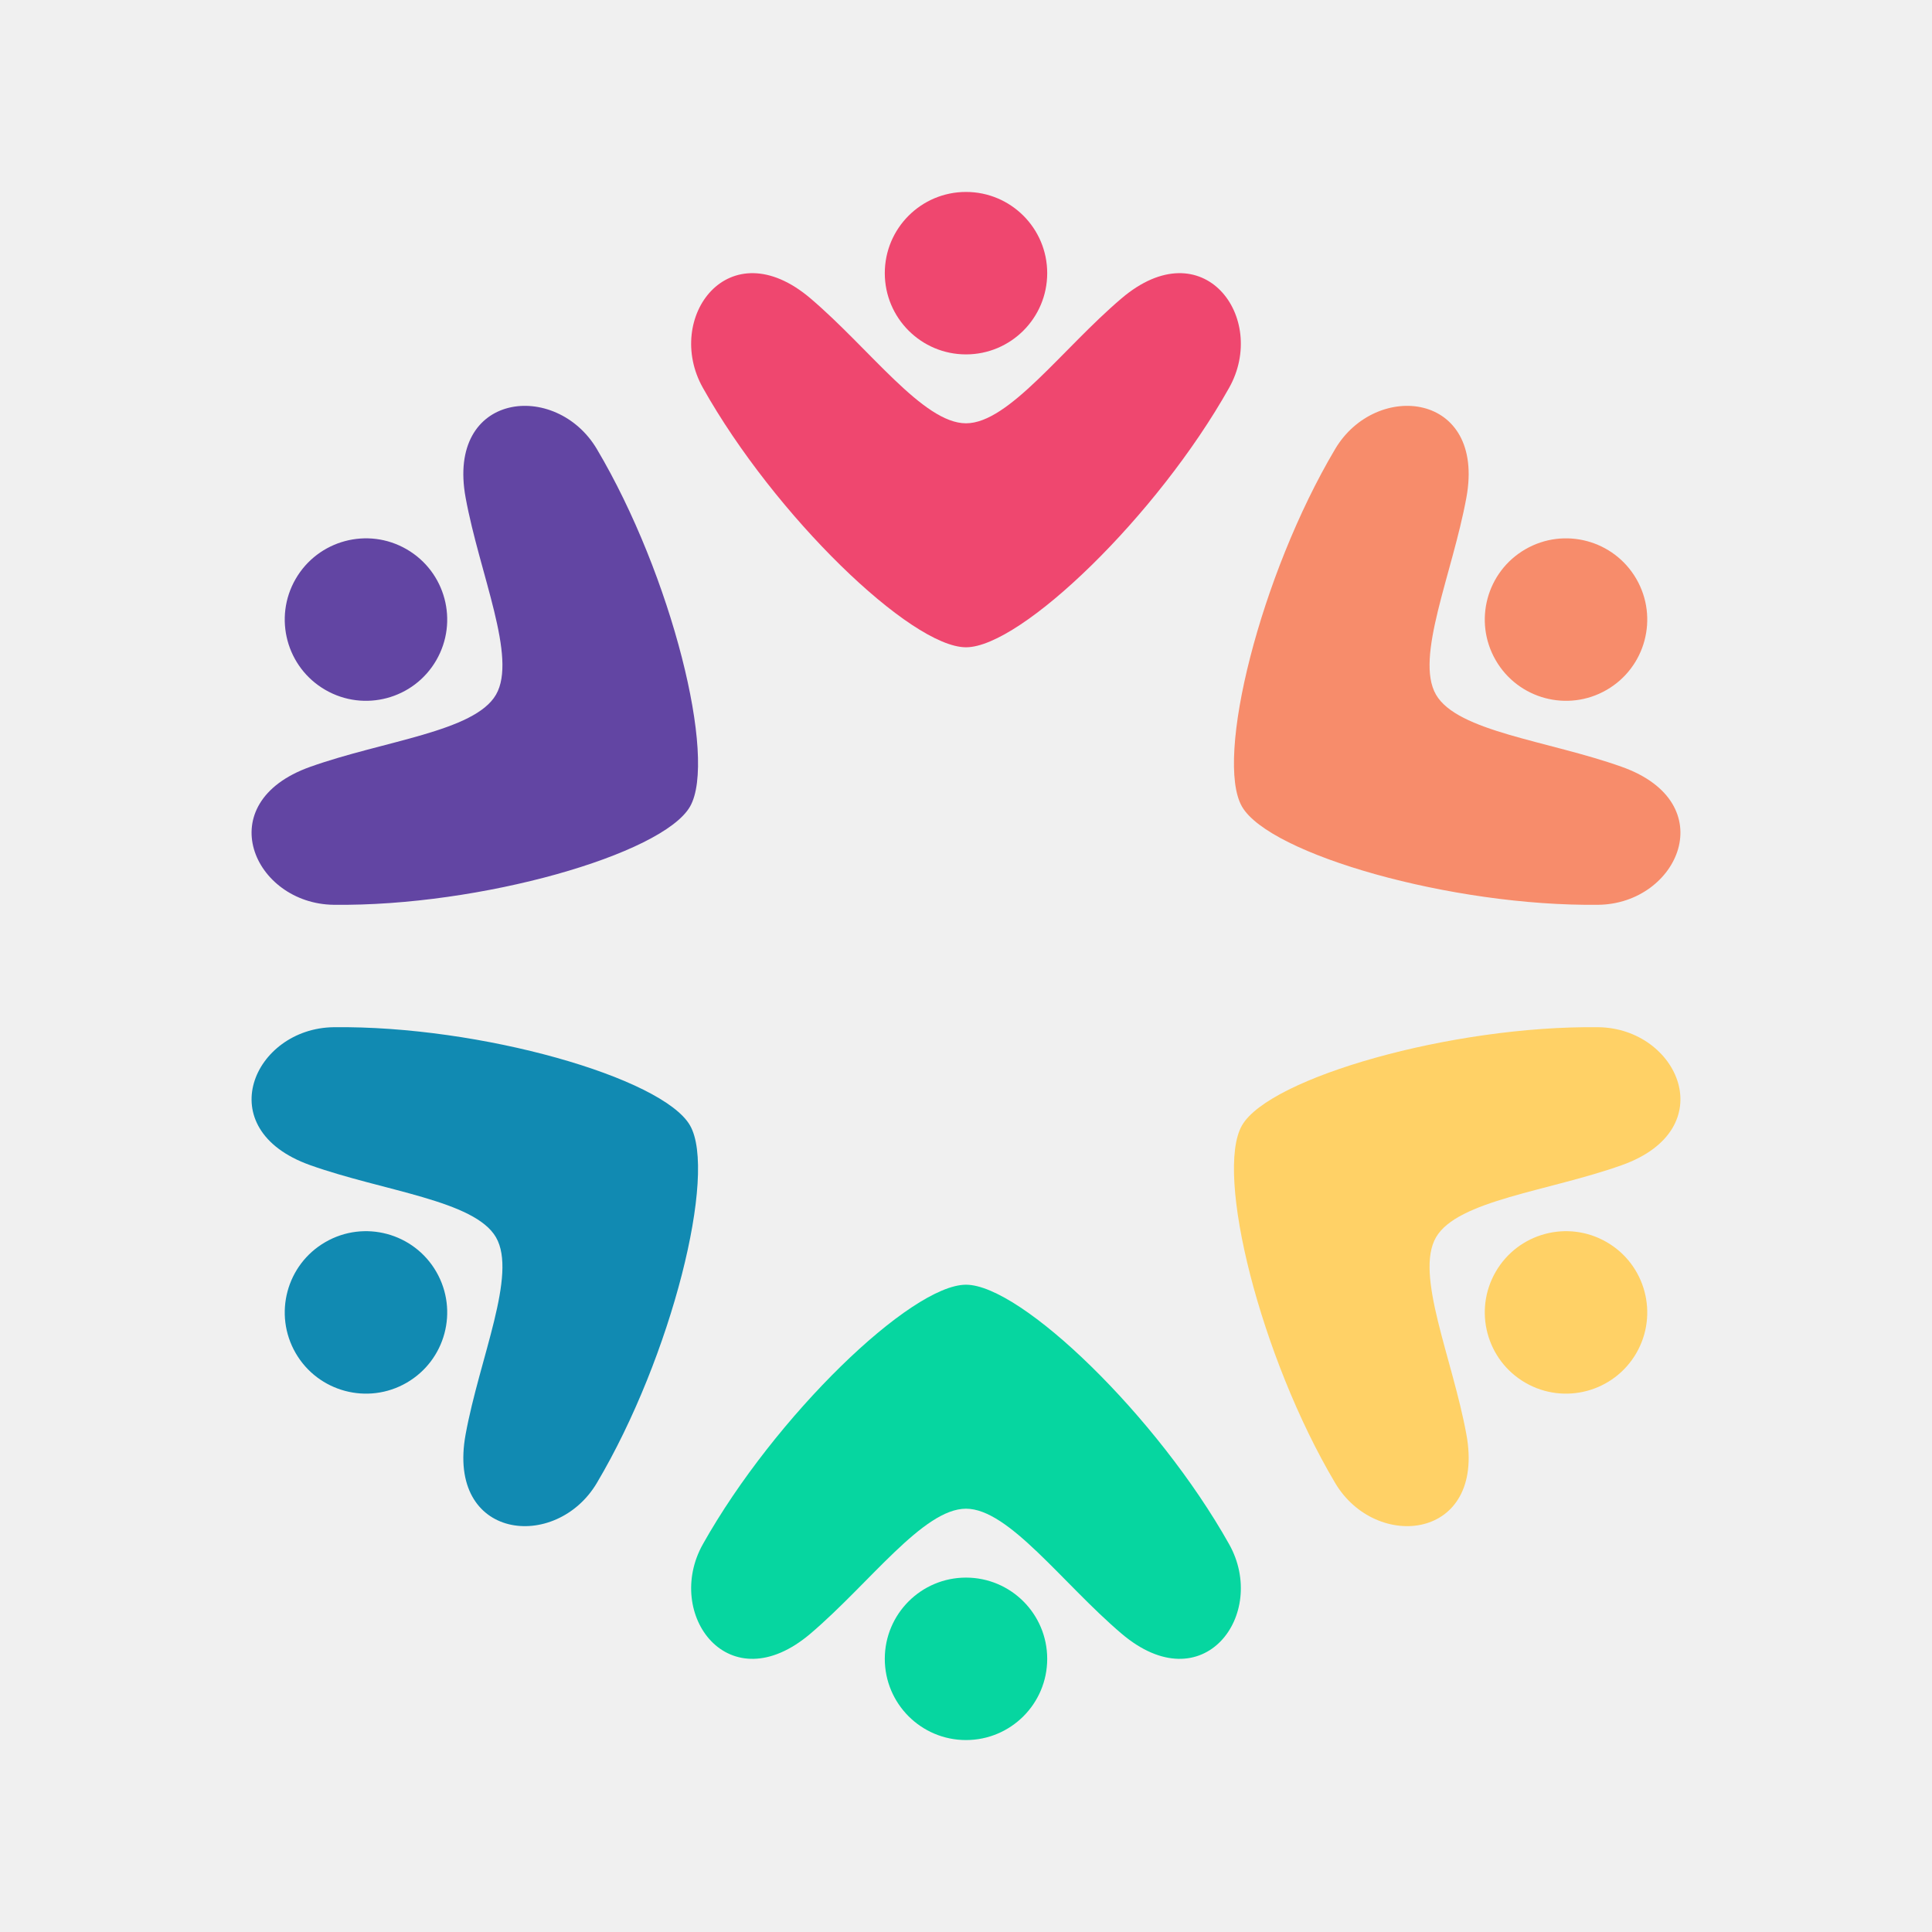
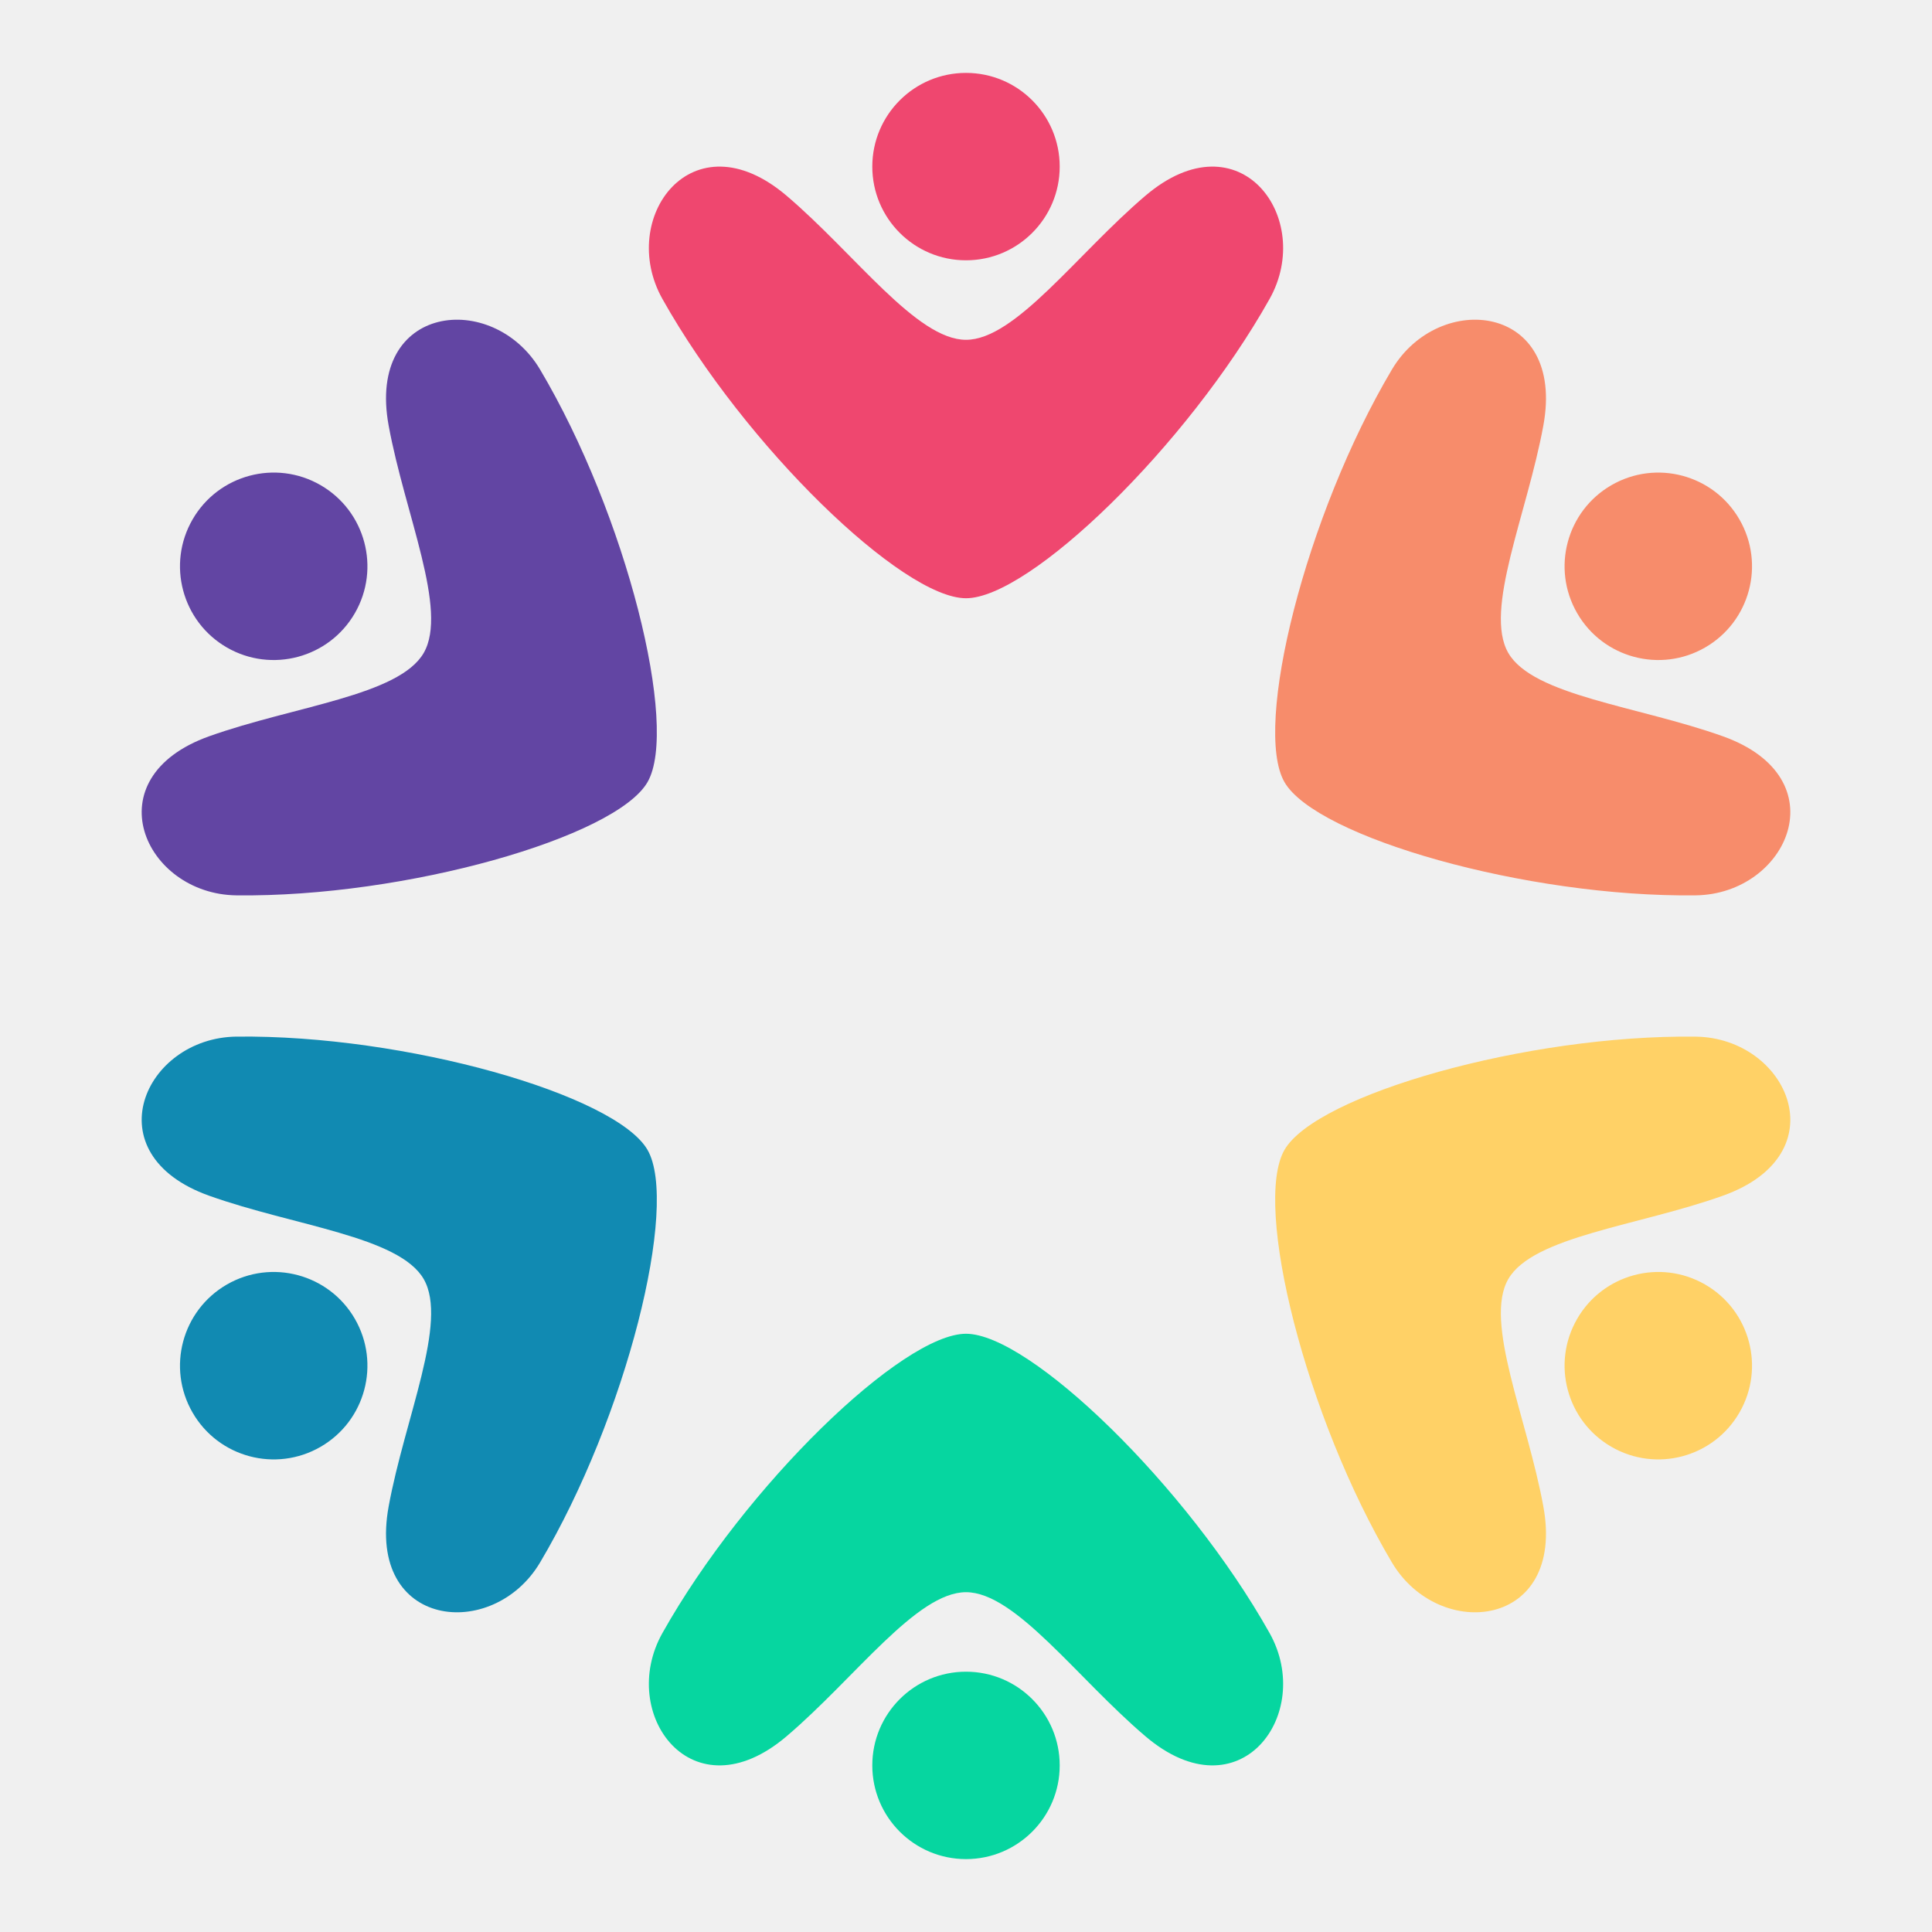
<svg xmlns="http://www.w3.org/2000/svg" width="60" height="60" viewBox="0 0 60 60" fill="none">
-   <path d="M34.827 9.269C37.374 7.102 39.388 9.877 38.172 12.043C35.942 16.016 31.71 20.102 30 20.102C28.29 20.101 24.058 16.016 21.828 12.043C20.612 9.877 22.626 7.102 25.173 9.269C27.014 10.835 28.67 13.146 30 13.146C31.33 13.146 32.986 10.835 34.827 9.269Z" fill="#EF476F" />
-   <path d="M50.367 23.815C53.517 24.937 52.121 28.069 49.637 28.099C45.082 28.154 39.428 26.532 38.572 25.051C37.717 23.569 39.14 17.862 41.465 13.944C42.733 11.808 46.143 12.165 45.54 15.454C45.104 17.832 43.931 20.421 44.596 21.573C45.261 22.725 48.09 23.003 50.367 23.815Z" fill="#F78C6B" />
-   <path d="M50.819 17.98C51.515 19.187 51.102 20.73 49.895 21.426C48.689 22.123 47.146 21.709 46.45 20.503C45.753 19.296 46.166 17.754 47.373 17.057C48.579 16.361 50.122 16.774 50.819 17.98Z" fill="#F78C6B" />
-   <path d="M45.54 44.546C46.143 47.835 42.733 48.192 41.465 46.056C39.14 42.138 37.717 36.431 38.572 34.949C39.428 33.468 45.082 31.846 49.637 31.901C52.121 31.931 53.517 35.063 50.367 36.185C48.09 36.996 45.261 37.275 44.596 38.427C43.931 39.579 45.104 42.168 45.54 44.546Z" fill="#FFD166" />
-   <path d="M50.819 42.02C50.122 43.226 48.579 43.639 47.373 42.943C46.166 42.246 45.753 40.704 46.45 39.497C47.146 38.291 48.689 37.877 49.895 38.574C51.102 39.27 51.515 40.813 50.819 42.02Z" fill="#FFD166" />
-   <path d="M25.173 50.731C22.626 52.898 20.612 50.123 21.828 47.957C24.058 43.984 28.29 39.898 30 39.898C31.71 39.898 35.942 43.984 38.172 47.957C39.388 50.123 37.374 52.898 34.827 50.731C32.986 49.164 31.33 46.854 30 46.854C28.67 46.854 27.014 49.164 25.173 50.731Z" fill="#06D6A0" />
-   <path d="M30 54.039C28.607 54.039 27.478 52.91 27.478 51.517C27.478 50.124 28.607 48.994 30 48.994C31.393 48.994 32.522 50.124 32.522 51.517C32.522 52.91 31.393 54.039 30 54.039Z" fill="#06D6A0" />
-   <path d="M9.633 36.185C6.483 35.063 7.879 31.931 10.363 31.901C14.918 31.846 20.572 33.468 21.428 34.949C22.283 36.431 20.86 42.138 18.535 46.056C17.267 48.192 13.857 47.835 14.46 44.546C14.896 42.168 16.069 39.579 15.404 38.427C14.739 37.275 11.91 36.996 9.633 36.185Z" fill="#118AB2" />
-   <path d="M9.181 42.02C8.485 40.813 8.898 39.27 10.105 38.574C11.311 37.877 12.854 38.291 13.55 39.497C14.247 40.704 13.834 42.246 12.627 42.943C11.421 43.639 9.878 43.226 9.181 42.02Z" fill="#118AB2" />
-   <path d="M14.46 15.454C13.857 12.165 17.267 11.808 18.535 13.944C20.86 17.862 22.283 23.569 21.428 25.051C20.572 26.532 14.918 28.154 10.363 28.099C7.879 28.069 6.483 24.937 9.633 23.815C11.91 23.003 14.739 22.725 15.404 21.573C16.069 20.421 14.896 17.832 14.46 15.454Z" fill="#6245A3" />
-   <path d="M9.181 17.98C9.878 16.774 11.421 16.36 12.627 17.057C13.834 17.754 14.247 19.296 13.55 20.503C12.854 21.709 11.311 22.123 10.105 21.426C8.898 20.73 8.485 19.187 9.181 17.98Z" fill="#6245A3" />
-   <path d="M32.522 8.483C32.522 7.09 31.393 5.961 30 5.961C28.607 5.961 27.478 7.09 27.478 8.483C27.478 9.876 28.607 11.006 30 11.006C31.393 11.006 32.522 9.876 32.522 8.483Z" fill="#EF476F" />
+   <g clip-path="url(#clip0_2017_200)">
+     <path d="M35.57 6.08C38.508 3.581 40.832 6.782 39.429 9.282C36.856 13.865 31.974 18.579 30 18.579C28.026 18.579 23.144 13.865 20.571 9.282C19.168 6.782 21.492 3.581 24.43 6.08C26.555 7.888 28.465 10.553 30 10.553C31.535 10.553 33.445 7.888 35.57 6.08Z" fill="#EF476F" />
+     <path d="M53.5 22.864C57.134 24.159 55.523 27.772 52.657 27.806C47.401 27.87 40.877 25.999 39.891 24.29C38.904 22.581 40.545 15.995 43.228 11.475C44.691 9.01 48.626 9.422 47.93 13.217C47.427 15.961 46.074 18.947 46.841 20.277C47.609 21.606 50.872 21.927 53.5 22.864Z" fill="#F78C6B" />
+     <path d="M54.02 16.132C54.824 17.524 54.347 19.304 52.955 20.108C51.563 20.911 49.783 20.434 48.98 19.042C48.176 17.65 48.653 15.87 50.045 15.067C51.437 14.263 53.217 14.74 54.02 16.132Z" fill="#F78C6B" />
+     <path d="M47.93 46.783C48.626 50.578 44.691 50.99 43.228 48.525C40.545 44.005 38.904 37.419 39.891 35.71C40.877 34.001 47.401 32.13 52.657 32.194C55.523 32.228 57.134 35.842 53.5 37.136C50.872 38.073 47.609 38.394 46.841 39.723C46.074 41.053 47.427 44.039 47.93 46.783Z" fill="#FFD166" />
+     <path d="M54.02 43.868C53.217 45.26 51.437 45.737 50.045 44.933C48.653 44.13 48.176 42.35 48.98 40.958C49.783 39.566 51.563 39.089 52.955 39.892C54.347 40.696 54.824 42.476 54.02 43.868Z" fill="#FFD166" />
+     <path d="M24.43 53.92C21.492 56.419 19.168 53.218 20.571 50.718C23.144 46.135 28.026 41.421 30 41.421C31.974 41.421 36.856 46.135 39.429 50.718C40.832 53.218 38.508 56.419 35.57 53.92C33.445 52.112 31.535 49.447 30 49.447C28.465 49.447 26.555 52.112 24.43 53.92Z" fill="#06D6A0" />
+     <path d="M30 57.736C28.393 57.736 27.09 56.433 27.09 54.826C27.09 53.219 28.393 51.916 30 51.916C31.607 51.916 32.91 53.219 32.91 54.826C32.91 56.433 31.607 57.736 30 57.736Z" fill="#06D6A0" />
+     <path d="M6.5 37.136C2.866 35.842 4.477 32.228 7.343 32.193C12.599 32.13 19.122 34.001 20.109 35.71C21.096 37.419 19.455 44.005 16.772 48.525C15.309 50.99 11.374 50.578 12.07 46.783C12.573 44.039 13.926 41.053 13.159 39.723C12.391 38.394 9.128 38.073 6.5 37.136Z" fill="#118AB2" />
+     <path d="M5.98 43.868C5.176 42.476 5.653 40.696 7.045 39.892C8.437 39.089 10.217 39.566 11.021 40.958C11.824 42.35 11.347 44.13 9.955 44.933C8.563 45.737 6.783 45.26 5.98 43.868Z" fill="#118AB2" />
+     <path d="M12.07 13.217C11.374 9.422 15.309 9.01 16.772 11.475C19.455 15.995 21.096 22.581 20.109 24.29C19.122 25.999 12.599 27.87 7.343 27.806C4.477 27.772 2.866 24.159 6.5 22.864C9.128 21.927 12.391 21.606 13.159 20.277C13.926 18.947 12.573 15.961 12.07 13.217Z" fill="#6245A3" />
+     <path d="M5.98 16.132C6.783 14.74 8.563 14.263 9.955 15.066C11.347 15.87 11.824 17.65 11.021 19.042C10.217 20.434 8.437 20.911 7.045 20.108C5.653 19.304 5.176 17.524 5.98 16.132Z" fill="#6245A3" />
+     <path d="M32.91 5.174C32.91 3.567 31.607 2.264 30 2.264C28.393 2.264 27.09 3.567 27.09 5.174C27.09 6.781 28.393 8.084 30 8.084C31.607 8.084 32.91 6.781 32.91 5.174Z" fill="#EF476F" />
+   </g>
+   <defs>
+     <clipPath id="clip0_2017_200">
+       <path d="M0 22.4C0 14.559 0 10.639 1.526 7.644C2.868 5.01 5.01 2.868 7.644 1.526C10.639 0 14.559 0 22.4 0H37.6C45.441 0 49.361 0 52.356 1.526C54.99 2.868 57.132 5.01 58.474 7.644C60 10.639 60 14.559 60 22.4V37.6C60 45.441 60 49.361 58.474 52.356C57.132 54.99 54.99 57.132 52.356 58.474C49.361 60 45.441 60 37.6 60H22.4C14.559 60 10.639 60 7.644 58.474C5.01 57.132 2.868 54.99 1.526 52.356C0 49.361 0 45.441 0 37.6V22.4Z" fill="white" />
+     </clipPath>
+   </defs>
</svg>
